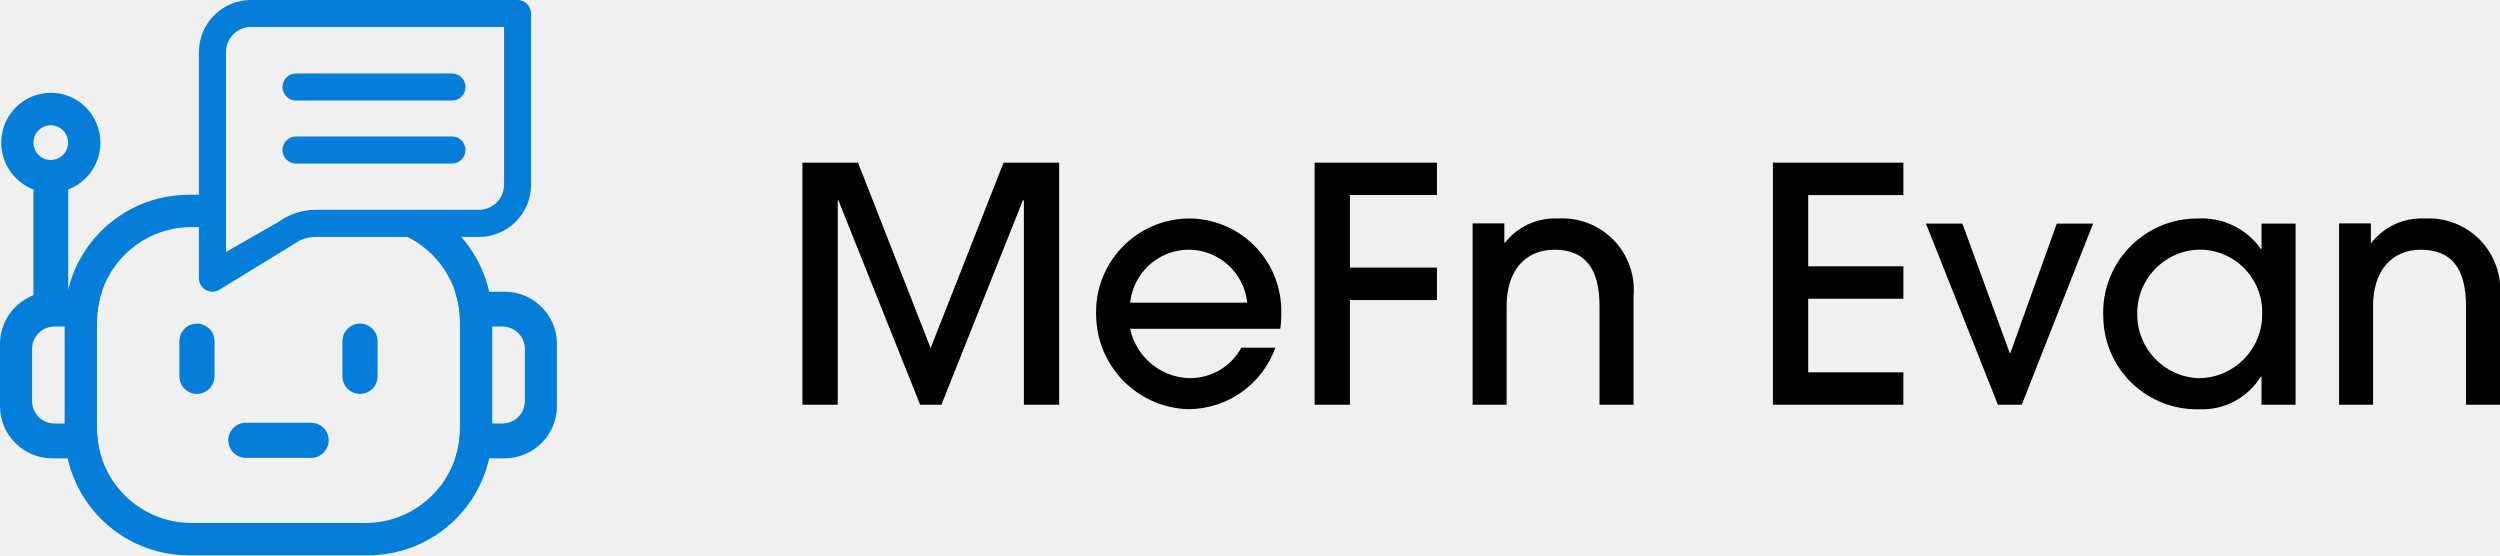
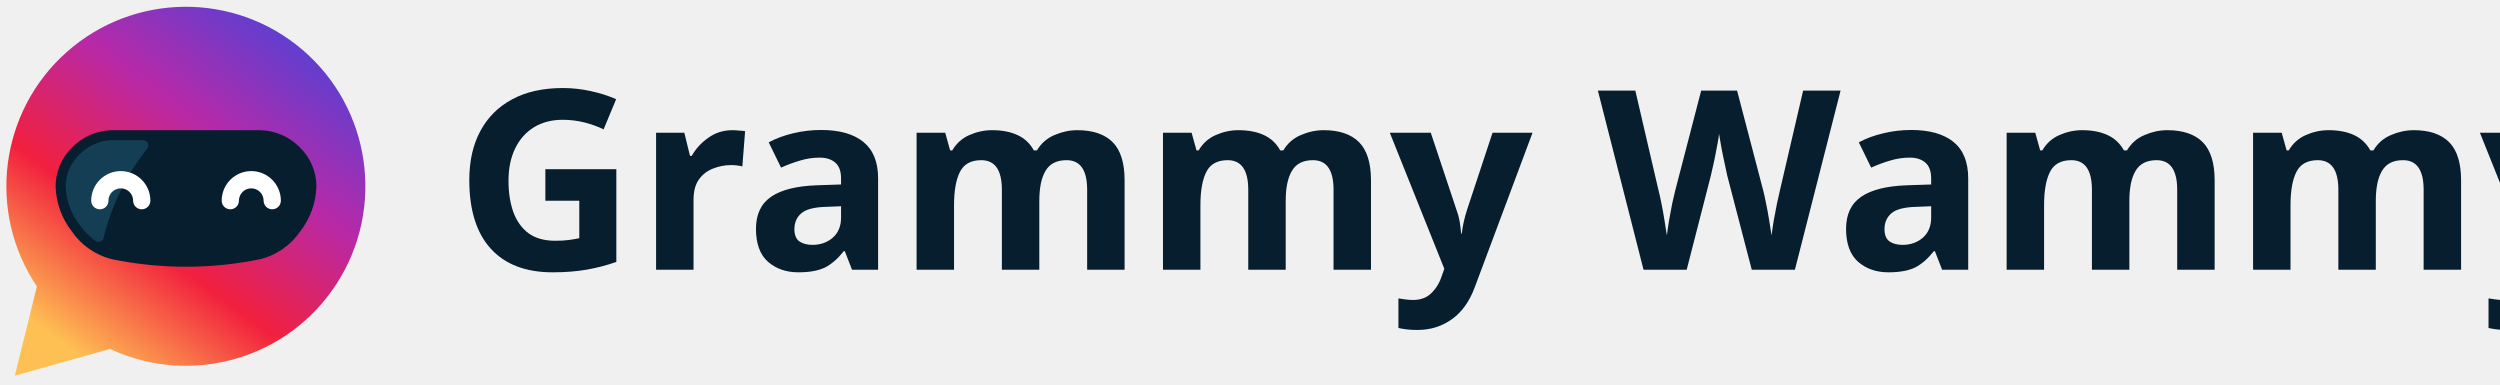
- <svg xmlns="http://www.w3.org/2000/svg" width="147.689" height="32.804" viewBox="0 0 147.689 32.804">
+ <svg xmlns="http://www.w3.org/2000/svg" width="199.246" height="30.651" viewBox="0 0 199.246 30.651">
  <defs>
-     <style>.a{fill:#057ed9;}</style>
+     <style>.a{stroke:rgba(0,0,0,0);stroke-miterlimit:10;fill:url(#a);}.b,.e{fill:#061e2d;}.c{fill:#133e54;}.d{fill:#fff;}.e{font-size:20px;font-family:CircularStd-Bold, Circular Std Bold;font-weight:700;}</style>
+     <linearGradient id="a" x1="0.2" y1="0.946" x2="0.842" y2="0.054" gradientUnits="objectBoundingBox">
+       <stop offset="0" stop-color="#fec053" />
+       <stop offset="0.327" stop-color="#f2203e" />
+       <stop offset="0.648" stop-color="#b729a8" />
+       <stop offset="1" stop-color="#5342d6" />
+     </linearGradient>
  </defs>
-   <g transform="translate(52.328 -41.675)">
-     <g transform="translate(-52.328 41.675)">
-       <path class="a" d="M17.919,94.3H7.344A7.338,7.338,0,0,1,0,86.953v-6.61A7.338,7.338,0,0,1,7.344,73H8.666v1.909H7.491a5.588,5.588,0,0,0-5.582,5.582v6.316a5.588,5.588,0,0,0,5.582,5.582H17.772a5.588,5.588,0,0,0,5.582-5.582V80.491a5.578,5.578,0,0,0-3.408-5.141H23.3a7.319,7.319,0,0,1,1.959,4.994v6.61A7.338,7.338,0,0,1,17.92,94.3Z" transform="translate(3.819 -61.494)" />
-       <path class="a" d="M146.994,35.841h-2.928a5.573,5.573,0,0,0,.284-1.763v-.295h2.512a1.323,1.323,0,0,0,1.322-1.322V29.379a1.323,1.323,0,0,0-1.322-1.322H144.35v-.295A5.574,5.574,0,0,0,144.066,26h2.928a3.084,3.084,0,0,1,3.084,3.084v3.672a3.084,3.084,0,0,1-3.084,3.084Z" transform="translate(-117.177 -8.766)" />
-       <path class="a" d="M6.012,35.841H3.085A3.084,3.084,0,0,1,0,32.756V29.084A3.084,3.084,0,0,1,3.085,26H6.012a5.574,5.574,0,0,0-.284,1.763v.295H3.216a1.323,1.323,0,0,0-1.322,1.322v3.083a1.323,1.323,0,0,0,1.322,1.322H5.728v.295a5.574,5.574,0,0,0,.284,1.762Z" transform="translate(0 -8.766)" />
-       <g transform="translate(11.751)">
-         <path class="a" d="M0,48.062a.8.8,0,0,0,1.261.649l4.385-2.687a2.145,2.145,0,0,1,1.253-.4h9.644a3.082,3.082,0,0,0,3.079-3.079V32.424a.8.8,0,0,0-.8-.8H3.079A3.082,3.082,0,0,0,0,34.7ZM1.6,34.7a1.485,1.485,0,0,1,1.484-1.484H18.026v9.322a1.485,1.485,0,0,1-1.484,1.484H6.9a3.732,3.732,0,0,0-2.179.7L1.6,46.513Z" transform="translate(0 -31.626)" />
-         <path class="a" d="M93.66,114.934h9.215a.8.8,0,0,0,0-1.6H93.66a.8.8,0,1,0,0,1.6Z" transform="translate(-87.924 -108.994)" />
-         <path class="a" d="M93.66,184.934h9.215a.8.8,0,0,0,0-1.6H93.66a.8.8,0,1,0,0,1.6Z" transform="translate(-87.924 -175.272)" />
+   <g transform="translate(-1356.373 -23.5)">
+     <g transform="translate(1356.873 24)">
+       <path class="a" d="M2.441,22.327a14.306,14.306,0,1,1,5.825,4.984L.684,29.438Z" transform="translate(0 0)" />
+       <g transform="translate(3.934 9.875)">
+         <g transform="translate(0 0)">
+           <path class="b" d="M74.661,92.412a29.4,29.4,0,0,1-11.933,0A5.51,5.51,0,0,1,59.587,90.2,6.143,6.143,0,0,1,58.3,86.633h0a4.339,4.339,0,0,1,1.311-3.111,4.565,4.565,0,0,1,3.182-1.381h11.8a4.564,4.564,0,0,1,3.182,1.381,4.339,4.339,0,0,1,1.311,3.111h0A6.143,6.143,0,0,1,77.8,90.2,5.509,5.509,0,0,1,74.661,92.412Z" transform="translate(-58.302 -82.141)" />
+         </g>
+         <g transform="translate(0.798 0.798)">
+           <path class="c" d="M61.786,87.643a3.785,3.785,0,0,1,.794-1.155,4.146,4.146,0,0,1,1.2-.831,3.426,3.426,0,0,1,1.422-.316h2.475a.416.416,0,0,1,.321.682,18.628,18.628,0,0,0-3.477,7.12.416.416,0,0,1-.646.229l0,0a6,6,0,0,1-1.234-1.246A5.36,5.36,0,0,1,61.5,89.035,3.469,3.469,0,0,1,61.786,87.643Z" transform="translate(-61.502 -85.341)" />
+         </g>
+         <g transform="translate(2.835 3.261)">
+           <path class="d" d="M73.707,98.27a.687.687,0,0,1-.687-.687.983.983,0,0,0-1.966,0,.687.687,0,0,1-1.375,0,2.358,2.358,0,1,1,4.716,0A.687.687,0,0,1,73.707,98.27Z" transform="translate(-69.679 -95.225)" />
+         </g>
+         <g transform="translate(13.233 3.261)">
+           <path class="d" d="M115.428,98.27a.687.687,0,0,1-.687-.687.983.983,0,1,0-1.966,0,.687.687,0,0,1-1.375,0,2.358,2.358,0,1,1,4.716,0A.687.687,0,0,1,115.428,98.27Z" transform="translate(-111.399 -95.225)" />
+         </g>
      </g>
-       <path class="a" d="M1.037,0A1.037,1.037,0,0,1,2.075,1.037V3.112A1.037,1.037,0,0,1,0,3.112V1.037A1.037,1.037,0,0,1,1.037,0Z" transform="translate(10.597 19.119)" />
-       <path class="a" d="M1.9,12.523V5.709A2.958,2.958,0,0,1,.857.863,2.913,2.913,0,0,1,5,.863,2.96,2.96,0,0,1,5,5.03a2.915,2.915,0,0,1-1.045.678v6.815Zm0-9.577A1.025,1.025,0,1,0,2.927,1.915,1.025,1.025,0,0,0,1.9,2.947Z" transform="translate(0.074 5.484)" />
-       <path class="a" d="M1.037,0A1.037,1.037,0,0,1,2.075,1.037V3.112A1.037,1.037,0,0,1,0,3.112V1.037A1.037,1.037,0,0,1,1.037,0Z" transform="translate(20.23 19.119)" />
-       <path class="a" d="M1.037,0A1.037,1.037,0,0,1,2.075,1.037V4.891A1.037,1.037,0,1,1,0,4.891V1.037A1.037,1.037,0,0,1,1.037,0Z" transform="translate(19.415 24.973) rotate(90)" />
    </g>
-     <path d="M18.543-19V-33.3H15.259L10.95-22.344,6.66-33.3H3.375V-19H5.462V-31.078H5.5L10.331-19h1.256L16.4-31.078h.058V-19Zm4.193-6.029a3.5,3.5,0,0,1,3.439-3.13,3.494,3.494,0,0,1,3.478,3.13Zm8.869,1.546a6.073,6.073,0,0,0,.058-1A5.453,5.453,0,0,0,26.118-30a5.527,5.527,0,0,0-5.391,5.739,5.612,5.612,0,0,0,5.449,5.526,5.486,5.486,0,0,0,5.14-3.633h-2.01a3.448,3.448,0,0,1-3.053,1.8,3.676,3.676,0,0,1-3.517-2.918ZM35.721-19v-6.183h5.14V-27.1h-5.14v-4.29h5.14V-33.3H33.635V-19Zm16.753,0v-6.415A4.221,4.221,0,0,0,48.011-30a3.746,3.746,0,0,0-3.13,1.43h-.039v-1.14H42.967V-19h2.01v-5.855c0-2.01,1.063-3.3,2.821-3.3,1.778,0,2.667,1.063,2.667,3.324V-19Zm15.941,0v-1.913H62.793v-4.348h5.623v-1.913H62.793v-4.212h5.623V-33.3h-7.71V-19Zm6.995,0,4.212-10.7H77.478l-2.744,7.652H74.7l-2.8-7.652H69.749L74-19Zm10.473-1.565a3.763,3.763,0,0,1-3.652-3.768,3.751,3.751,0,0,1,3.652-3.826,3.693,3.693,0,0,1,3.729,3.826A3.765,3.765,0,0,1,85.883-20.566ZM91.584-19v-10.7h-2.01V-28.2h-.039a4.265,4.265,0,0,0-3.71-1.8,5.553,5.553,0,0,0-5.6,5.816A5.521,5.521,0,0,0,85.9-18.731a4.069,4.069,0,0,0,3.633-1.932h.039V-19Zm12.077,0v-6.415A4.221,4.221,0,0,0,99.2-30a3.746,3.746,0,0,0-3.13,1.43h-.039v-1.14H94.154V-19h2.01v-5.855c0-2.01,1.063-3.3,2.821-3.3,1.778,0,2.667,1.063,2.667,3.324V-19Z" transform="translate(-8.3 84.583)" />
+     <text class="e" transform="translate(1392.619 45)">
+       <tspan x="0" y="0">Grammy Wammy</tspan>
+     </text>
  </g>
</svg>
